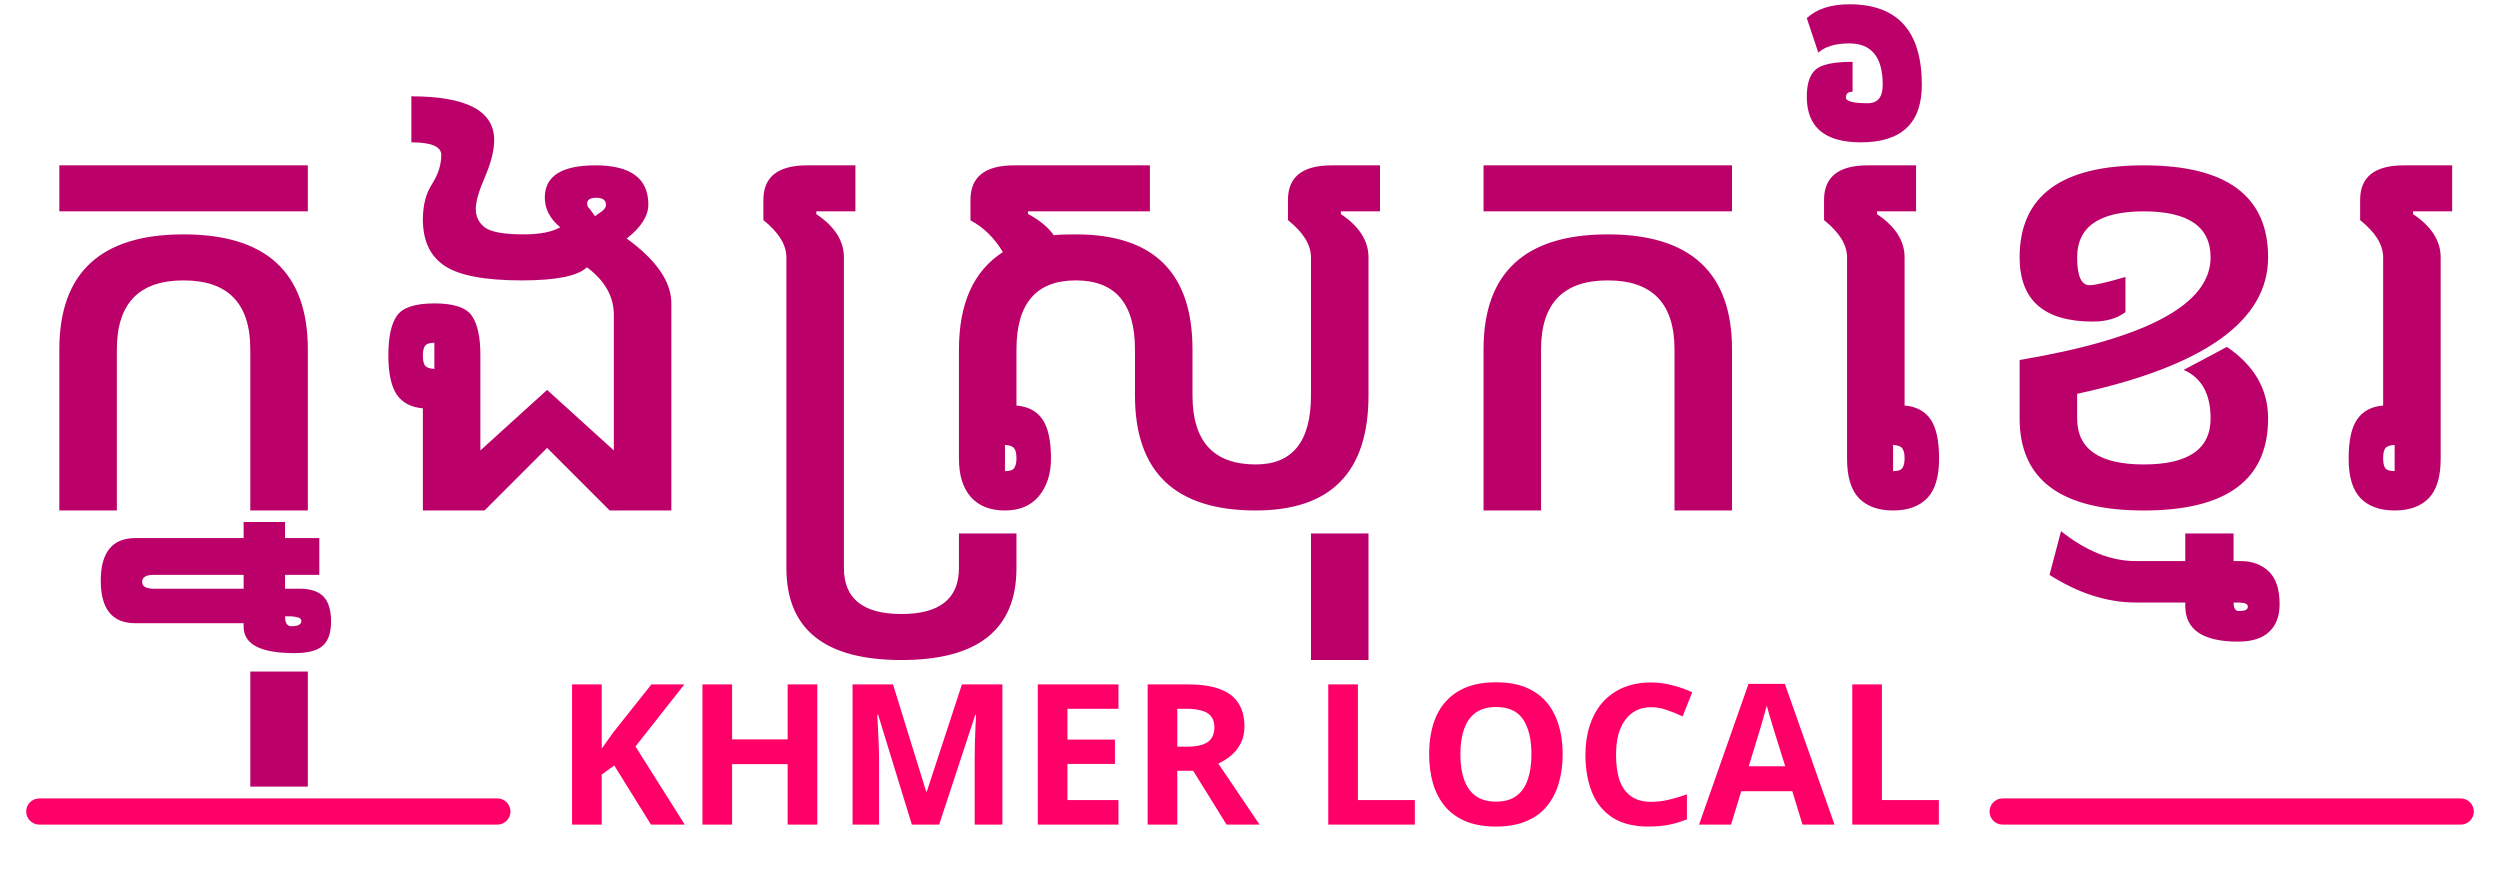
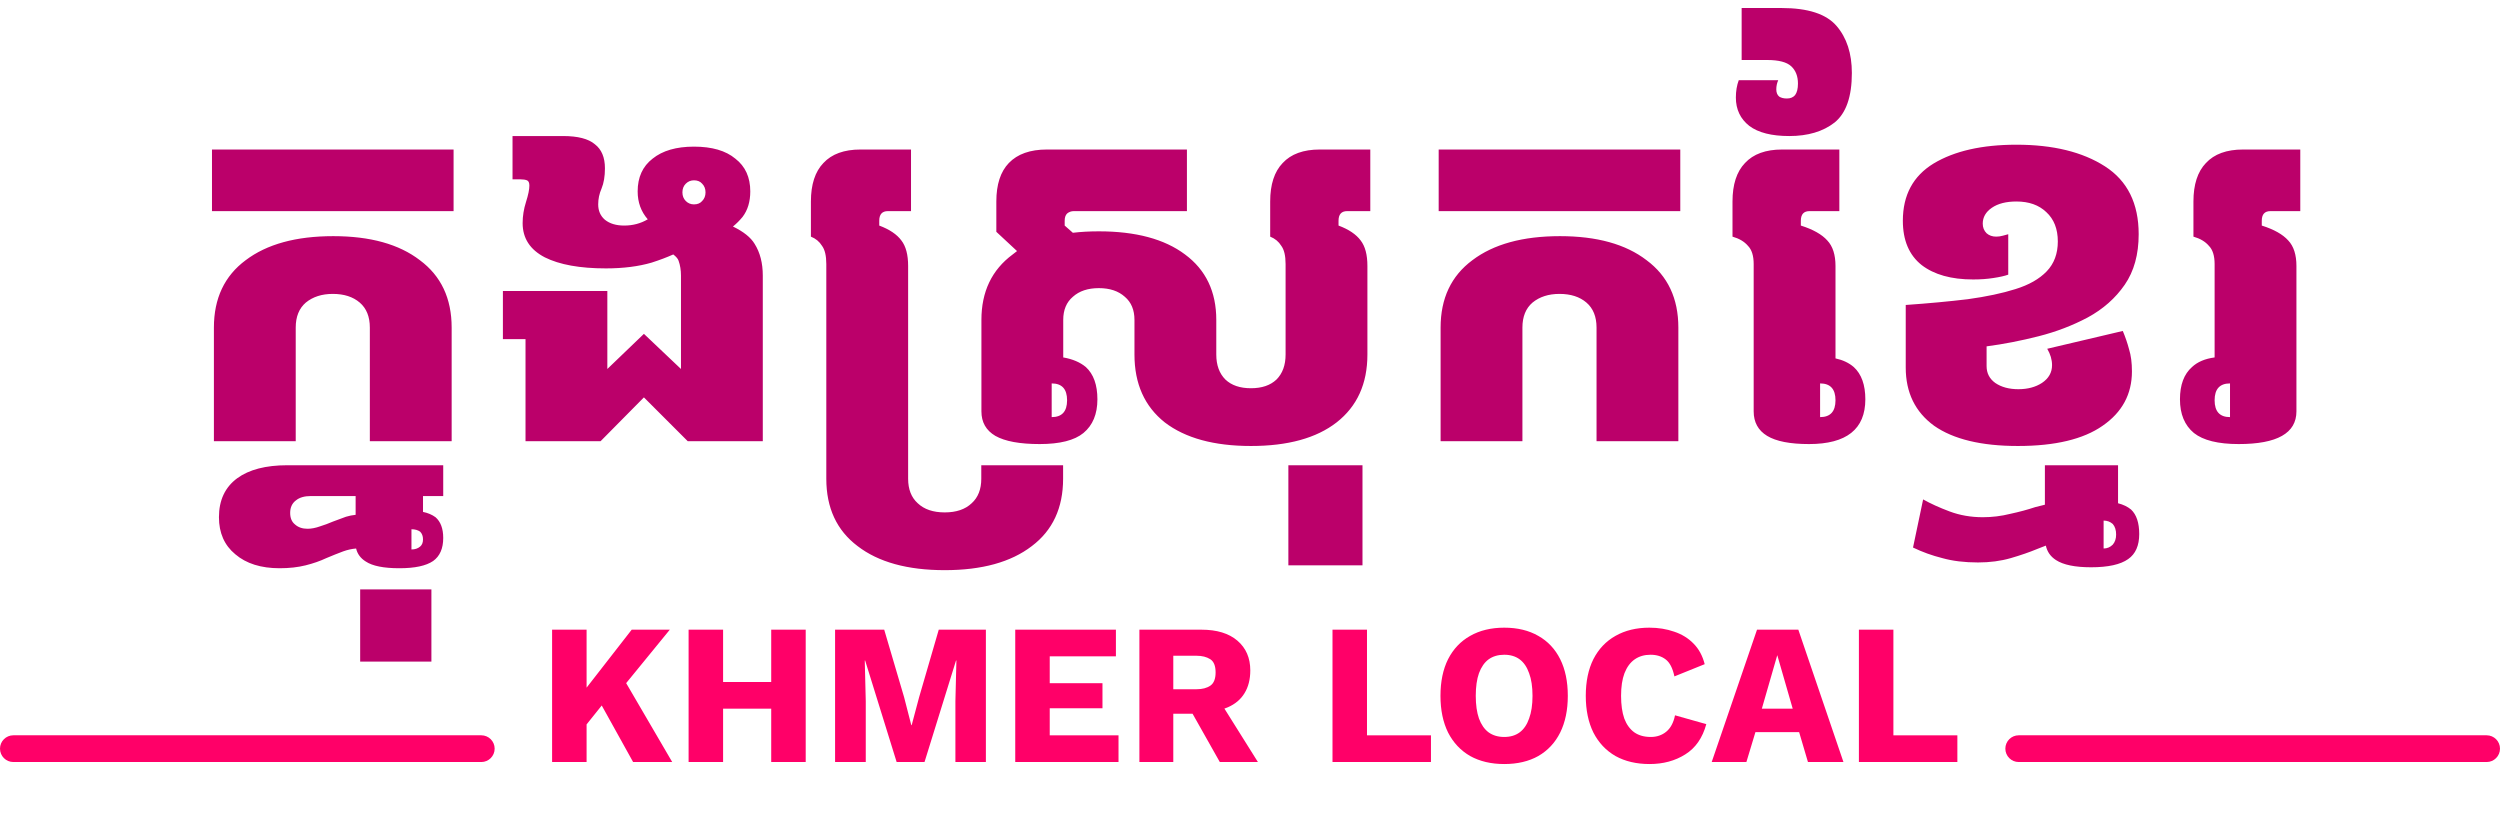
- <svg xmlns="http://www.w3.org/2000/svg" width="191" height="67" viewBox="0 0 191 67" fill="none">
-   <path d="M8.928 39H4.533V26.695C4.533 20.836 7.697 17.906 14.025 17.906C20.354 17.906 23.518 20.836 23.518 26.695V39H19.123V26.695C19.123 23.18 17.424 21.422 14.025 21.422C10.627 21.422 8.928 23.18 8.928 26.695V39ZM23.518 12.633V16.148H4.533V12.633H23.518ZM18.613 43.922H11.74C11.154 43.922 10.861 44.098 10.861 44.449C10.861 44.801 11.154 44.977 11.74 44.977H18.613V43.922ZM22.252 47.842C22.557 47.842 22.762 47.801 22.867 47.719C22.973 47.648 23.025 47.56 23.025 47.455C23.025 47.338 22.961 47.25 22.832 47.191C22.703 47.145 22.51 47.109 22.252 47.086H21.777C21.777 47.59 21.936 47.842 22.252 47.842ZM21.777 41.109H24.396V43.922H21.777V44.977H22.885C23.729 44.977 24.344 45.182 24.73 45.592C25.105 46.002 25.293 46.629 25.293 47.473C25.293 48.328 25.088 48.943 24.678 49.318C24.268 49.705 23.535 49.898 22.48 49.898C19.902 49.898 18.613 49.225 18.613 47.877V47.613H10.334C8.576 47.613 7.697 46.529 7.697 44.361C7.697 42.193 8.582 41.109 10.352 41.109H18.613V39.879H21.777V41.109ZM23.518 51.305V60.094H19.123V51.305H23.518ZM33.185 26.186C32.822 26.186 32.582 26.268 32.465 26.432C32.359 26.584 32.307 26.83 32.307 27.17C32.307 27.521 32.359 27.773 32.465 27.926C32.582 28.078 32.822 28.166 33.185 28.189V26.186ZM36.701 34.412L41.799 29.789L46.897 34.412V24.059C46.897 22.652 46.211 21.439 44.84 20.42C44.148 21.088 42.49 21.422 39.865 21.422C37.053 21.422 35.09 21.053 33.977 20.314C32.863 19.576 32.307 18.393 32.307 16.764C32.307 15.685 32.541 14.783 33.01 14.057C33.478 13.318 33.713 12.58 33.713 11.842C33.713 11.197 32.951 10.875 31.428 10.875V7.359C35.647 7.359 37.756 8.473 37.756 10.699C37.756 11.484 37.522 12.422 37.053 13.512C36.584 14.59 36.35 15.404 36.35 15.955C36.35 16.564 36.59 17.045 37.07 17.396C37.562 17.736 38.535 17.906 39.988 17.906C41.242 17.906 42.18 17.725 42.801 17.361C42.016 16.717 41.623 15.961 41.623 15.094C41.623 13.453 42.912 12.633 45.49 12.633C48.185 12.633 49.533 13.629 49.533 15.621C49.533 16.5 48.982 17.367 47.881 18.223C50.154 19.875 51.291 21.527 51.291 23.18V39H46.58L41.799 34.219L37.018 39H32.307V31.195C31.416 31.125 30.754 30.779 30.32 30.158C29.887 29.525 29.67 28.518 29.67 27.135C29.67 25.752 29.887 24.75 30.32 24.129C30.754 23.496 31.709 23.18 33.185 23.18C34.662 23.18 35.617 23.496 36.051 24.129C36.484 24.75 36.701 25.752 36.701 27.135V34.412ZM45.455 16.518L46 16.131C46.199 15.967 46.299 15.809 46.299 15.656C46.299 15.293 46.053 15.111 45.56 15.111C45.092 15.111 44.857 15.258 44.857 15.551C44.857 15.715 44.928 15.855 45.068 15.973L45.455 16.518ZM64.475 19.664V43.395C64.475 45.738 65.939 46.91 68.869 46.91C71.799 46.91 73.264 45.738 73.264 43.395V40.758H77.658V43.395C77.658 48.082 74.728 50.426 68.869 50.426C63.01 50.426 60.08 48.082 60.08 43.395V19.664C60.08 18.703 59.494 17.754 58.322 16.816V15.27C58.322 13.512 59.435 12.633 61.662 12.633H65.353V16.148H62.365V16.359C63.772 17.297 64.475 18.398 64.475 19.664ZM76.779 35.994C77.143 35.994 77.377 35.918 77.482 35.766C77.6 35.602 77.658 35.35 77.658 35.01C77.658 34.658 77.6 34.406 77.482 34.254C77.377 34.102 77.143 34.014 76.779 33.99V35.994ZM73.264 26.695C73.264 23.18 74.383 20.701 76.621 19.26C75.965 18.17 75.139 17.361 74.143 16.834V15.27C74.143 13.512 75.256 12.633 77.482 12.633H87.853V16.148H78.537V16.342C79.463 16.846 80.119 17.391 80.506 17.977C80.764 17.93 81.326 17.906 82.193 17.906C88.135 17.906 91.106 20.836 91.106 26.695V30.211C91.106 33.727 92.717 35.484 95.939 35.484C98.752 35.484 100.158 33.727 100.158 30.211V19.664C100.158 18.703 99.572 17.754 98.4 16.816V15.27C98.4 13.512 99.514 12.633 101.74 12.633H105.432V16.148H102.443V16.359C103.85 17.297 104.553 18.398 104.553 19.664V30.211C104.553 36.07 101.682 39 95.939 39C89.787 39 86.711 36.07 86.711 30.211V26.695C86.711 23.18 85.205 21.422 82.193 21.422C79.17 21.422 77.658 23.18 77.658 26.695V30.984C78.549 31.055 79.211 31.406 79.644 32.039C80.078 32.66 80.295 33.662 80.295 35.045C80.295 36.193 79.99 37.143 79.381 37.893C78.772 38.631 77.904 39 76.779 39C75.654 39 74.787 38.66 74.178 37.98C73.568 37.289 73.264 36.31 73.264 35.045V26.695ZM104.553 40.758V50.426H100.158V40.758H104.553ZM117.736 39H113.342V26.695C113.342 20.836 116.506 17.906 122.834 17.906C129.162 17.906 132.326 20.836 132.326 26.695V39H127.932V26.695C127.932 23.18 126.232 21.422 122.834 21.422C119.436 21.422 117.736 23.18 117.736 26.695V39ZM132.326 12.633V16.148H113.342V12.633H132.326ZM145.334 34.254C145.229 34.102 144.994 34.014 144.631 33.99V35.994C144.994 35.994 145.229 35.918 145.334 35.766C145.451 35.602 145.51 35.35 145.51 35.01C145.51 34.658 145.451 34.406 145.334 34.254ZM145.51 30.984C146.4 31.055 147.062 31.406 147.496 32.039C147.93 32.66 148.146 33.662 148.146 35.045C148.146 36.428 147.842 37.435 147.232 38.068C146.623 38.69 145.756 39 144.631 39C143.506 39 142.639 38.69 142.029 38.068C141.42 37.435 141.115 36.428 141.115 35.045V19.664C141.115 18.703 140.529 17.754 139.357 16.816V15.27C139.357 13.512 140.471 12.633 142.697 12.633H146.389V16.148H143.4V16.359C144.807 17.297 145.51 18.398 145.51 19.664V30.984ZM142.697 7.887C143.459 7.887 143.84 7.418 143.84 6.48C143.84 4.371 142.99 3.316 141.291 3.316C140.236 3.316 139.445 3.551 138.918 4.02L138.039 1.383C138.801 0.68 139.885 0.328 141.291 0.328C144.982 0.328 146.828 2.379 146.828 6.48C146.828 9.41 145.275 10.875 142.17 10.875C139.416 10.875 138.039 9.715 138.039 7.395C138.039 6.422 138.256 5.736 138.689 5.338C139.135 4.928 140.084 4.723 141.537 4.723V7.008C141.197 7.008 141.027 7.154 141.027 7.447C141.027 7.74 141.584 7.887 142.697 7.887ZM154.299 27.504C164.025 25.863 168.889 23.25 168.889 19.664C168.889 17.32 167.189 16.148 163.791 16.148C160.393 16.148 158.693 17.32 158.693 19.664C158.693 21.082 159.01 21.791 159.643 21.791C160.041 21.791 160.955 21.58 162.385 21.158V23.848C161.74 24.328 160.908 24.568 159.889 24.568C156.162 24.568 154.299 22.934 154.299 19.664C154.299 14.977 157.463 12.633 163.791 12.633C170.119 12.633 173.283 14.977 173.283 19.664C173.283 24.504 168.42 27.979 158.693 30.088V31.969C158.693 34.312 160.393 35.484 163.791 35.484C167.189 35.484 168.889 34.312 168.889 31.969C168.889 30.094 168.203 28.857 166.832 28.26L170.137 26.502C172.234 27.932 173.283 29.754 173.283 31.969C173.283 36.656 170.119 39 163.791 39C157.463 39 154.299 36.656 154.299 31.969V27.504ZM170.646 46.031C170.646 46.465 170.781 46.682 171.051 46.682C171.332 46.682 171.52 46.647 171.613 46.576C171.695 46.518 171.736 46.441 171.736 46.348C171.736 46.254 171.684 46.178 171.578 46.119C171.461 46.072 171.285 46.043 171.051 46.031H170.646ZM170.646 42.867H171.227C172.07 42.867 172.773 43.131 173.336 43.658C173.887 44.185 174.162 45.018 174.162 46.154C174.162 47.068 173.898 47.772 173.371 48.264C172.844 48.768 172.053 49.02 170.998 49.02C168.303 49.02 166.955 48.111 166.955 46.295V46.031H163.176C160.984 46.031 158.787 45.328 156.584 43.922L157.463 40.582C159.373 42.105 161.277 42.867 163.176 42.867H166.955V40.758H170.646V42.867ZM182.951 33.99C182.588 34.014 182.348 34.102 182.23 34.254C182.125 34.406 182.072 34.658 182.072 35.01C182.072 35.35 182.125 35.602 182.23 35.766C182.348 35.918 182.588 35.994 182.951 35.994V33.99ZM182.072 19.664C182.072 18.703 181.486 17.754 180.314 16.816V15.27C180.314 13.512 181.428 12.633 183.654 12.633H187.346V16.148H184.357V16.359C185.764 17.297 186.467 18.398 186.467 19.664V35.045C186.467 36.428 186.162 37.435 185.553 38.068C184.943 38.69 184.076 39 182.951 39C181.826 39 180.959 38.69 180.35 38.068C179.74 37.435 179.436 36.428 179.436 35.045C179.436 33.662 179.652 32.66 180.086 32.039C180.52 31.406 181.182 31.055 182.072 30.984V19.664Z" fill="#BB006A" />
-   <path d="M52.316 63H49.736L46.931 58.485L45.971 59.175V63H43.706V52.29H45.971V57.195C46.12 56.985 46.27 56.775 46.42 56.565C46.571 56.355 46.721 56.145 46.87 55.935L49.766 52.29H52.285L48.55 57.03L52.316 63ZM62.441 63H60.176V58.38H55.931V63H53.666V52.29H55.931V56.49H60.176V52.29H62.441V63ZM69.666 63L67.086 54.6H67.026C67.036 54.8 67.051 55.1 67.071 55.5C67.091 55.9 67.111 56.33 67.131 56.79C67.151 57.24 67.161 57.65 67.161 58.02V63H65.136V52.29H68.226L70.761 60.48H70.806L73.491 52.29H76.581V63H74.466V57.93C74.466 57.59 74.471 57.2 74.481 56.76C74.501 56.32 74.516 55.905 74.526 55.515C74.546 55.115 74.561 54.815 74.571 54.615H74.511L71.751 63H69.666ZM85.451 63H79.287V52.29H85.451V54.15H81.552V56.505H85.181V58.365H81.552V61.125H85.451V63ZM90.8 52.29C91.77 52.29 92.57 52.41 93.2 52.65C93.83 52.88 94.3 53.235 94.61 53.715C94.92 54.185 95.075 54.78 95.075 55.5C95.075 55.99 94.98 56.42 94.79 56.79C94.61 57.15 94.365 57.46 94.055 57.72C93.755 57.97 93.43 58.175 93.08 58.335L96.23 63H93.71L91.16 58.89H89.945V63H87.68V52.29H90.8ZM90.635 54.15H89.945V57.045H90.68C91.18 57.045 91.585 56.99 91.895 56.88C92.205 56.77 92.43 56.605 92.57 56.385C92.71 56.155 92.78 55.88 92.78 55.56C92.78 55.22 92.7 54.95 92.54 54.75C92.39 54.54 92.155 54.39 91.835 54.3C91.525 54.2 91.125 54.15 90.635 54.15ZM101.479 63V52.29H103.744V61.125H108.094V63H101.479ZM119.387 57.63C119.387 58.46 119.282 59.215 119.072 59.895C118.872 60.565 118.562 61.145 118.142 61.635C117.732 62.125 117.202 62.5 116.552 62.76C115.912 63.02 115.157 63.15 114.287 63.15C113.417 63.15 112.657 63.02 112.007 62.76C111.367 62.49 110.837 62.115 110.417 61.635C110.007 61.145 109.697 60.56 109.487 59.88C109.287 59.2 109.187 58.445 109.187 57.615C109.187 56.505 109.367 55.54 109.727 54.72C110.097 53.9 110.657 53.265 111.407 52.815C112.167 52.355 113.132 52.125 114.302 52.125C115.462 52.125 116.417 52.355 117.167 52.815C117.917 53.265 118.472 53.905 118.832 54.735C119.202 55.555 119.387 56.52 119.387 57.63ZM111.572 57.63C111.572 58.38 111.667 59.025 111.857 59.565C112.047 60.105 112.342 60.52 112.742 60.81C113.142 61.1 113.657 61.245 114.287 61.245C114.937 61.245 115.457 61.1 115.847 60.81C116.247 60.52 116.537 60.105 116.717 59.565C116.907 59.025 117.002 58.38 117.002 57.63C117.002 56.5 116.792 55.615 116.372 54.975C115.952 54.335 115.262 54.015 114.302 54.015C113.662 54.015 113.142 54.16 112.742 54.45C112.342 54.74 112.047 55.155 111.857 55.695C111.667 56.235 111.572 56.88 111.572 57.63ZM126.151 54.03C125.721 54.03 125.336 54.115 124.996 54.285C124.666 54.455 124.386 54.7 124.156 55.02C123.926 55.33 123.751 55.71 123.631 56.16C123.521 56.61 123.466 57.115 123.466 57.675C123.466 58.435 123.556 59.085 123.736 59.625C123.926 60.155 124.221 60.56 124.621 60.84C125.021 61.12 125.531 61.26 126.151 61.26C126.591 61.26 127.026 61.21 127.456 61.11C127.896 61.01 128.371 60.87 128.881 60.69V62.595C128.411 62.785 127.946 62.925 127.486 63.015C127.026 63.105 126.511 63.15 125.941 63.15C124.841 63.15 123.931 62.925 123.211 62.475C122.501 62.015 121.976 61.375 121.636 60.555C121.296 59.725 121.126 58.76 121.126 57.66C121.126 56.85 121.236 56.11 121.456 55.44C121.676 54.76 121.996 54.175 122.416 53.685C122.846 53.195 123.371 52.815 123.991 52.545C124.621 52.275 125.341 52.14 126.151 52.14C126.681 52.14 127.211 52.21 127.741 52.35C128.281 52.48 128.796 52.66 129.286 52.89L128.551 54.735C128.151 54.545 127.746 54.38 127.336 54.24C126.936 54.1 126.541 54.03 126.151 54.03ZM137.712 63L136.932 60.45H133.032L132.252 63H129.807L133.587 52.245H136.362L140.157 63H137.712ZM135.612 56.055C135.562 55.885 135.497 55.67 135.417 55.41C135.337 55.15 135.257 54.885 135.177 54.615C135.097 54.345 135.032 54.11 134.982 53.91C134.932 54.11 134.862 54.36 134.772 54.66C134.692 54.95 134.612 55.23 134.532 55.5C134.462 55.76 134.407 55.945 134.367 56.055L133.602 58.545H136.392L135.612 56.055ZM141.513 63V52.29H143.778V61.125H148.128V63H141.513Z" fill="#FF0068" />
-   <rect x="152" y="61" width="37" height="2" rx="1" fill="#FF0068" />
-   <rect x="2" y="61" width="37" height="2" rx="1" fill="#FF0068" />
+ <svg xmlns="http://www.w3.org/2000/svg" width="187" height="61" viewBox="0 0 187 61" fill="none">
+   <path d="M16 24.504C16 22.32 16.792 20.64 18.376 19.464C19.96 18.264 22.144 17.664 24.928 17.664C27.688 17.664 29.848 18.264 31.408 19.464C32.992 20.64 33.784 22.32 33.784 24.504V33H27.664V24.504C27.664 23.688 27.412 23.064 26.908 22.632C26.404 22.2 25.732 21.984 24.892 21.984C24.076 21.984 23.404 22.2 22.876 22.632C22.372 23.064 22.12 23.688 22.12 24.504V33H16V24.504ZM15.856 15.792V11.184H33.928V15.792H15.856ZM20.913 42.504C19.521 42.504 18.417 42.156 17.601 41.46C16.785 40.788 16.377 39.864 16.377 38.688C16.377 37.416 16.833 36.444 17.745 35.772C18.633 35.124 19.881 34.8 21.489 34.8H33.153V37.104H31.641V38.292C32.001 38.364 32.313 38.496 32.577 38.688C32.961 39.024 33.153 39.54 33.153 40.236C33.153 41.028 32.901 41.604 32.397 41.964C31.869 42.324 31.029 42.504 29.877 42.504C28.701 42.504 27.861 42.336 27.357 42C26.973 41.76 26.733 41.436 26.637 41.028C26.325 41.052 26.001 41.124 25.665 41.244C25.281 41.388 24.861 41.556 24.405 41.748C23.949 41.964 23.433 42.144 22.857 42.288C22.281 42.432 21.633 42.504 20.913 42.504ZM26.601 37.104H23.253C22.773 37.104 22.401 37.212 22.137 37.428C21.849 37.644 21.705 37.956 21.705 38.364C21.705 38.748 21.825 39.036 22.065 39.228C22.305 39.444 22.617 39.552 23.001 39.552C23.289 39.552 23.601 39.492 23.937 39.372C24.249 39.276 24.573 39.156 24.909 39.012C25.245 38.892 25.569 38.772 25.881 38.652C26.121 38.58 26.361 38.532 26.601 38.508V37.104ZM30.777 41.1C31.041 41.1 31.257 41.028 31.425 40.884C31.569 40.764 31.641 40.584 31.641 40.344C31.641 40.104 31.569 39.912 31.425 39.768C31.257 39.648 31.041 39.588 30.777 39.588V41.1ZM26.941 49.488V44.088H32.269V49.488H26.941ZM39.309 33V25.368H37.617V21.768H45.429V27.6L48.165 24.972L50.937 27.6V20.616C50.937 20.208 50.877 19.836 50.757 19.5C50.709 19.356 50.577 19.2 50.361 19.032C49.881 19.248 49.341 19.452 48.741 19.644C47.757 19.932 46.617 20.076 45.321 20.076C43.377 20.076 41.853 19.8 40.749 19.248C39.645 18.672 39.093 17.82 39.093 16.692C39.093 16.164 39.177 15.636 39.345 15.108C39.513 14.58 39.597 14.172 39.597 13.884C39.597 13.668 39.537 13.536 39.417 13.488C39.297 13.44 39.141 13.416 38.949 13.416H38.337V10.176H42.117C43.221 10.176 44.013 10.38 44.493 10.788C44.997 11.172 45.249 11.772 45.249 12.588C45.249 13.188 45.165 13.692 44.997 14.1C44.829 14.484 44.745 14.88 44.745 15.288C44.745 15.768 44.913 16.152 45.249 16.44C45.609 16.728 46.089 16.872 46.689 16.872C47.337 16.872 47.925 16.716 48.453 16.404C47.949 15.828 47.697 15.132 47.697 14.316C47.697 13.26 48.069 12.444 48.813 11.868C49.557 11.268 50.589 10.968 51.909 10.968C53.253 10.968 54.285 11.268 55.005 11.868C55.749 12.444 56.121 13.26 56.121 14.316C56.121 15.084 55.929 15.72 55.545 16.224C55.329 16.488 55.089 16.728 54.825 16.944C55.617 17.328 56.157 17.76 56.445 18.24C56.853 18.888 57.057 19.68 57.057 20.616V33H51.441L48.165 29.724L44.925 33H39.309ZM51.909 15.288C52.173 15.288 52.377 15.204 52.521 15.036C52.689 14.868 52.773 14.652 52.773 14.388C52.773 14.124 52.689 13.908 52.521 13.74C52.377 13.572 52.173 13.488 51.909 13.488C51.669 13.488 51.465 13.572 51.297 13.74C51.129 13.908 51.045 14.124 51.045 14.388C51.045 14.652 51.129 14.868 51.297 15.036C51.465 15.204 51.669 15.288 51.909 15.288ZM70.664 42.648C67.88 42.648 65.708 42.048 64.148 40.848C62.588 39.672 61.808 37.992 61.808 35.808V19.752C61.808 19.128 61.7 18.672 61.484 18.384C61.292 18.072 61.016 17.844 60.656 17.7V15.072C60.656 13.8 60.968 12.84 61.592 12.192C62.216 11.52 63.14 11.184 64.364 11.184H68.144V15.792H66.416C65.984 15.792 65.768 16.032 65.768 16.512V16.872C66.536 17.16 67.088 17.532 67.424 17.988C67.76 18.42 67.928 19.056 67.928 19.896V35.808C67.928 36.6 68.168 37.212 68.648 37.644C69.128 38.1 69.8 38.328 70.664 38.328C71.528 38.328 72.2 38.1 72.68 37.644C73.16 37.212 73.4 36.6 73.4 35.808V34.8H79.52V35.808C79.52 37.992 78.74 39.672 77.18 40.848C75.62 42.048 73.448 42.648 70.664 42.648ZM93.57 33.36C90.81 33.36 88.662 32.772 87.126 31.596C85.614 30.396 84.858 28.704 84.858 26.52V23.928C84.858 23.184 84.618 22.608 84.138 22.2C83.658 21.768 83.01 21.552 82.194 21.552C81.378 21.552 80.73 21.768 80.25 22.2C79.77 22.608 79.53 23.184 79.53 23.928V26.736C80.226 26.856 80.79 27.096 81.222 27.456C81.798 27.984 82.086 28.788 82.086 29.868C82.086 30.972 81.738 31.812 81.042 32.388C80.37 32.94 79.278 33.216 77.766 33.216C76.278 33.216 75.174 33.012 74.454 32.604C73.758 32.196 73.41 31.584 73.41 30.768V23.928C73.41 21.816 74.19 20.184 75.75 19.032C75.846 18.96 75.954 18.876 76.074 18.78L74.526 17.34V15.072C74.526 13.8 74.838 12.84 75.462 12.192C76.11 11.52 77.058 11.184 78.306 11.184H88.782V15.792H80.322C80.13 15.792 79.962 15.852 79.818 15.972C79.698 16.092 79.638 16.272 79.638 16.512V16.872L80.25 17.412C80.85 17.34 81.498 17.304 82.194 17.304C84.954 17.304 87.102 17.88 88.638 19.032C90.198 20.184 90.978 21.816 90.978 23.928V26.52C90.978 27.312 91.206 27.936 91.662 28.392C92.118 28.824 92.754 29.04 93.57 29.04C94.386 29.04 95.022 28.824 95.478 28.392C95.934 27.936 96.162 27.312 96.162 26.52V19.752C96.162 19.128 96.054 18.672 95.838 18.384C95.646 18.072 95.37 17.844 95.01 17.7V15.072C95.01 13.8 95.322 12.84 95.946 12.192C96.57 11.52 97.494 11.184 98.718 11.184H102.498V15.792H100.77C100.338 15.792 100.122 16.032 100.122 16.512V16.872C100.89 17.16 101.442 17.532 101.778 17.988C102.114 18.42 102.282 19.056 102.282 19.896V26.52C102.282 28.704 101.514 30.396 99.978 31.596C98.466 32.772 96.33 33.36 93.57 33.36ZM78.666 31.2C79.434 31.2 79.818 30.78 79.818 29.94C79.818 29.1 79.434 28.68 78.666 28.68V31.2ZM96.37 42.288V34.8H101.914V42.288H96.37ZM107.757 24.504C107.757 22.32 108.549 20.64 110.133 19.464C111.717 18.264 113.901 17.664 116.685 17.664C119.445 17.664 121.605 18.264 123.165 19.464C124.749 20.64 125.541 22.32 125.541 24.504V33H119.421V24.504C119.421 23.688 119.169 23.064 118.665 22.632C118.161 22.2 117.489 21.984 116.649 21.984C115.833 21.984 115.161 22.2 114.633 22.632C114.129 23.064 113.877 23.688 113.877 24.504V33H107.757V24.504ZM107.613 15.792V11.184H125.685V15.792H107.613ZM135.315 33.216C133.899 33.216 132.855 33.012 132.183 32.604C131.511 32.196 131.175 31.584 131.175 30.768V19.752C131.175 19.128 131.031 18.672 130.743 18.384C130.479 18.072 130.095 17.844 129.591 17.7V15.072C129.591 13.8 129.903 12.84 130.527 12.192C131.151 11.52 132.075 11.184 133.299 11.184H137.583V15.792H135.351C134.919 15.792 134.703 16.032 134.703 16.512V16.872C135.615 17.16 136.275 17.532 136.683 17.988C137.091 18.42 137.295 19.056 137.295 19.896V26.808C137.847 26.928 138.303 27.144 138.663 27.456C139.239 27.984 139.527 28.788 139.527 29.868C139.527 32.1 138.123 33.216 135.315 33.216ZM133.839 10.176C132.519 10.176 131.523 9.924 130.851 9.42C130.179 8.892 129.843 8.184 129.843 7.296C129.843 6.816 129.915 6.384 130.059 6H133.011C132.915 6.216 132.867 6.444 132.867 6.684C132.867 6.924 132.939 7.104 133.083 7.224C133.227 7.32 133.419 7.368 133.659 7.368C133.923 7.368 134.127 7.284 134.271 7.116C134.415 6.924 134.487 6.636 134.487 6.252C134.487 5.7 134.319 5.268 133.983 4.956C133.647 4.644 133.047 4.488 132.183 4.488H130.275V0.6H133.263C135.231 0.6 136.599 1.044 137.367 1.932C138.135 2.82 138.519 3.996 138.519 5.46C138.519 7.236 138.087 8.472 137.223 9.168C136.359 9.84 135.231 10.176 133.839 10.176ZM136.143 31.2C136.911 31.2 137.295 30.78 137.295 29.94C137.295 29.1 136.911 28.68 136.143 28.68V31.2ZM150.937 33.36C148.201 33.36 146.113 32.856 144.673 31.848C143.257 30.816 142.549 29.364 142.549 27.492V22.812C144.253 22.692 145.801 22.548 147.193 22.38C148.585 22.188 149.773 21.936 150.757 21.624C151.765 21.312 152.545 20.868 153.097 20.292C153.649 19.716 153.925 18.972 153.925 18.06C153.925 17.124 153.637 16.392 153.061 15.864C152.509 15.336 151.765 15.072 150.829 15.072C150.061 15.072 149.449 15.228 148.993 15.54C148.537 15.852 148.309 16.248 148.309 16.728C148.309 17.016 148.405 17.256 148.597 17.448C148.789 17.616 149.029 17.7 149.317 17.7C149.485 17.7 149.653 17.676 149.821 17.628C149.989 17.58 150.121 17.544 150.217 17.52V20.544C149.953 20.64 149.581 20.724 149.101 20.796C148.645 20.868 148.141 20.904 147.589 20.904C145.957 20.904 144.673 20.544 143.737 19.824C142.801 19.08 142.333 17.976 142.333 16.512C142.333 14.592 143.101 13.164 144.637 12.228C146.197 11.292 148.261 10.824 150.829 10.824C153.565 10.824 155.773 11.364 157.453 12.444C159.133 13.524 159.973 15.216 159.973 17.52C159.973 19.032 159.625 20.292 158.929 21.3C158.233 22.308 157.309 23.124 156.157 23.748C155.029 24.348 153.805 24.816 152.485 25.152C151.165 25.488 149.869 25.74 148.597 25.908V27.384C148.597 27.912 148.813 28.332 149.245 28.644C149.701 28.956 150.277 29.112 150.973 29.112C151.669 29.112 152.257 28.956 152.737 28.644C153.241 28.308 153.493 27.864 153.493 27.312C153.493 26.904 153.373 26.496 153.133 26.088L158.785 24.756C158.977 25.212 159.133 25.668 159.253 26.124C159.397 26.58 159.469 27.132 159.469 27.78C159.469 29.484 158.737 30.84 157.273 31.848C155.833 32.856 153.721 33.36 150.937 33.36ZM156.414 42.432C155.214 42.432 154.338 42.252 153.786 41.892C153.378 41.628 153.126 41.268 153.03 40.812C152.838 40.884 152.622 40.968 152.382 41.064C151.806 41.304 151.146 41.532 150.402 41.748C149.658 41.964 148.842 42.072 147.954 42.072C146.946 42.072 146.058 41.964 145.29 41.748C144.522 41.556 143.79 41.292 143.094 40.956L143.85 37.356C144.402 37.668 145.062 37.968 145.83 38.256C146.598 38.544 147.426 38.688 148.314 38.688C149.01 38.688 149.694 38.604 150.366 38.436C151.038 38.292 151.662 38.124 152.238 37.932C152.502 37.86 152.742 37.8 152.958 37.752V34.8H158.43V37.644C158.814 37.74 159.138 37.896 159.402 38.112C159.81 38.496 160.014 39.108 160.014 39.948C160.014 40.812 159.738 41.436 159.186 41.82C158.61 42.228 157.686 42.432 156.414 42.432ZM157.35 41.028C157.614 41.028 157.842 40.932 158.034 40.74C158.202 40.548 158.286 40.296 158.286 39.984C158.286 39.648 158.202 39.384 158.034 39.192C157.842 39.024 157.614 38.94 157.35 38.94V41.028ZM167.453 33.216C165.917 33.216 164.801 32.94 164.105 32.388C163.409 31.812 163.061 30.972 163.061 29.868C163.061 28.788 163.361 27.984 163.961 27.456C164.369 27.072 164.933 26.832 165.653 26.736V19.752C165.653 19.128 165.509 18.672 165.221 18.384C164.957 18.072 164.573 17.844 164.069 17.7V15.072C164.069 13.8 164.381 12.84 165.005 12.192C165.629 11.52 166.553 11.184 167.777 11.184H172.061V15.792H169.829C169.397 15.792 169.181 16.032 169.181 16.512V16.872C170.093 17.16 170.753 17.532 171.161 17.988C171.569 18.42 171.773 19.056 171.773 19.896V30.768C171.773 32.4 170.333 33.216 167.453 33.216ZM166.805 28.68C166.037 28.68 165.653 29.1 165.653 29.94C165.653 30.78 166.037 31.2 166.805 31.2V28.68Z" fill="#BB006A" />
+   <path d="M50.102 47.1L45.557 52.665L45.407 52.275L43.112 55.14L42.617 53.055L47.252 47.1H50.102ZM43.877 47.1V57H41.297V47.1H43.877ZM46.412 50.37L50.282 57H47.357L44.477 51.81L46.412 50.37ZM60.267 47.1V57H57.687V47.1H60.267ZM54.087 47.1V57H51.507V47.1H54.087ZM59.067 51.015V53.01H52.767V51.015H59.067ZM73.744 47.1V57H71.464V52.455L71.539 49.41H71.509L69.154 57H67.069L64.714 49.41H64.684L64.759 52.455V57H62.464V47.1H66.139L67.624 52.14L68.164 54.24H68.194L68.749 52.155L70.219 47.1H73.744ZM75.94 57V47.1H83.47V49.095H78.52V51.105H82.465V52.98H78.52V55.005H83.665V57H75.94ZM89.862 47.1C91.022 47.1 91.922 47.375 92.562 47.925C93.202 48.475 93.522 49.215 93.522 50.145C93.522 50.815 93.377 51.385 93.087 51.855C92.807 52.315 92.392 52.665 91.842 52.905C91.302 53.135 90.647 53.25 89.877 53.25L89.637 53.385H87.762V57H85.227V47.1H89.862ZM89.502 51.555C89.932 51.555 90.277 51.465 90.537 51.285C90.797 51.105 90.927 50.775 90.927 50.295C90.927 49.805 90.792 49.475 90.522 49.305C90.252 49.135 89.912 49.05 89.502 49.05H87.762V51.555H89.502ZM91.017 52.095L94.092 57H91.242L88.797 52.665L91.017 52.095ZM102.251 55.005H107.036V57H99.671V47.1H102.251V55.005ZM112.517 46.95C113.507 46.95 114.357 47.155 115.067 47.565C115.777 47.965 116.322 48.545 116.702 49.305C117.082 50.065 117.272 50.98 117.272 52.05C117.272 53.11 117.082 54.025 116.702 54.795C116.322 55.555 115.777 56.14 115.067 56.55C114.357 56.95 113.507 57.15 112.517 57.15C111.537 57.15 110.687 56.95 109.967 56.55C109.257 56.14 108.707 55.555 108.317 54.795C107.937 54.025 107.747 53.11 107.747 52.05C107.747 50.98 107.937 50.065 108.317 49.305C108.707 48.545 109.257 47.965 109.967 47.565C110.687 47.155 111.537 46.95 112.517 46.95ZM112.517 48.975C112.057 48.975 111.667 49.09 111.347 49.32C111.037 49.55 110.797 49.895 110.627 50.355C110.467 50.805 110.387 51.37 110.387 52.05C110.387 52.72 110.467 53.285 110.627 53.745C110.797 54.205 111.037 54.55 111.347 54.78C111.667 55.01 112.057 55.125 112.517 55.125C112.977 55.125 113.362 55.01 113.672 54.78C113.982 54.55 114.217 54.205 114.377 53.745C114.547 53.285 114.632 52.72 114.632 52.05C114.632 51.37 114.547 50.805 114.377 50.355C114.217 49.895 113.982 49.55 113.672 49.32C113.362 49.09 112.977 48.975 112.517 48.975ZM127.631 54.165C127.351 55.195 126.826 55.95 126.056 56.43C125.296 56.91 124.406 57.15 123.386 57.15C122.406 57.15 121.556 56.95 120.836 56.55C120.126 56.14 119.576 55.555 119.186 54.795C118.806 54.025 118.616 53.11 118.616 52.05C118.616 50.98 118.806 50.065 119.186 49.305C119.576 48.545 120.126 47.965 120.836 47.565C121.556 47.155 122.401 46.95 123.371 46.95C124.041 46.95 124.661 47.05 125.231 47.25C125.801 47.44 126.281 47.735 126.671 48.135C127.071 48.535 127.351 49.05 127.511 49.68L125.246 50.595C125.116 49.975 124.896 49.55 124.586 49.32C124.286 49.09 123.911 48.975 123.461 48.975C123.001 48.975 122.606 49.09 122.276 49.32C121.946 49.55 121.691 49.895 121.511 50.355C121.341 50.805 121.256 51.37 121.256 52.05C121.256 52.72 121.336 53.285 121.496 53.745C121.666 54.195 121.916 54.54 122.246 54.78C122.576 55.01 122.986 55.125 123.476 55.125C123.926 55.125 124.311 54.995 124.631 54.735C124.961 54.465 125.181 54.055 125.291 53.505L127.631 54.165ZM137.89 57H135.235L134.575 54.765H131.305L130.63 57H128.035L131.425 47.1H134.515L137.89 57ZM131.785 53.01H134.095L132.94 49.005L131.785 53.01ZM141.626 55.005H146.411V57H139.046V47.1H141.626V55.005Z" fill="#FF0068" />
+   <rect x="150" y="55" width="37" height="2" rx="1" fill="#FF0068" />
+   <rect y="55" width="37" height="2" rx="1" fill="#FF0068" />
</svg>
